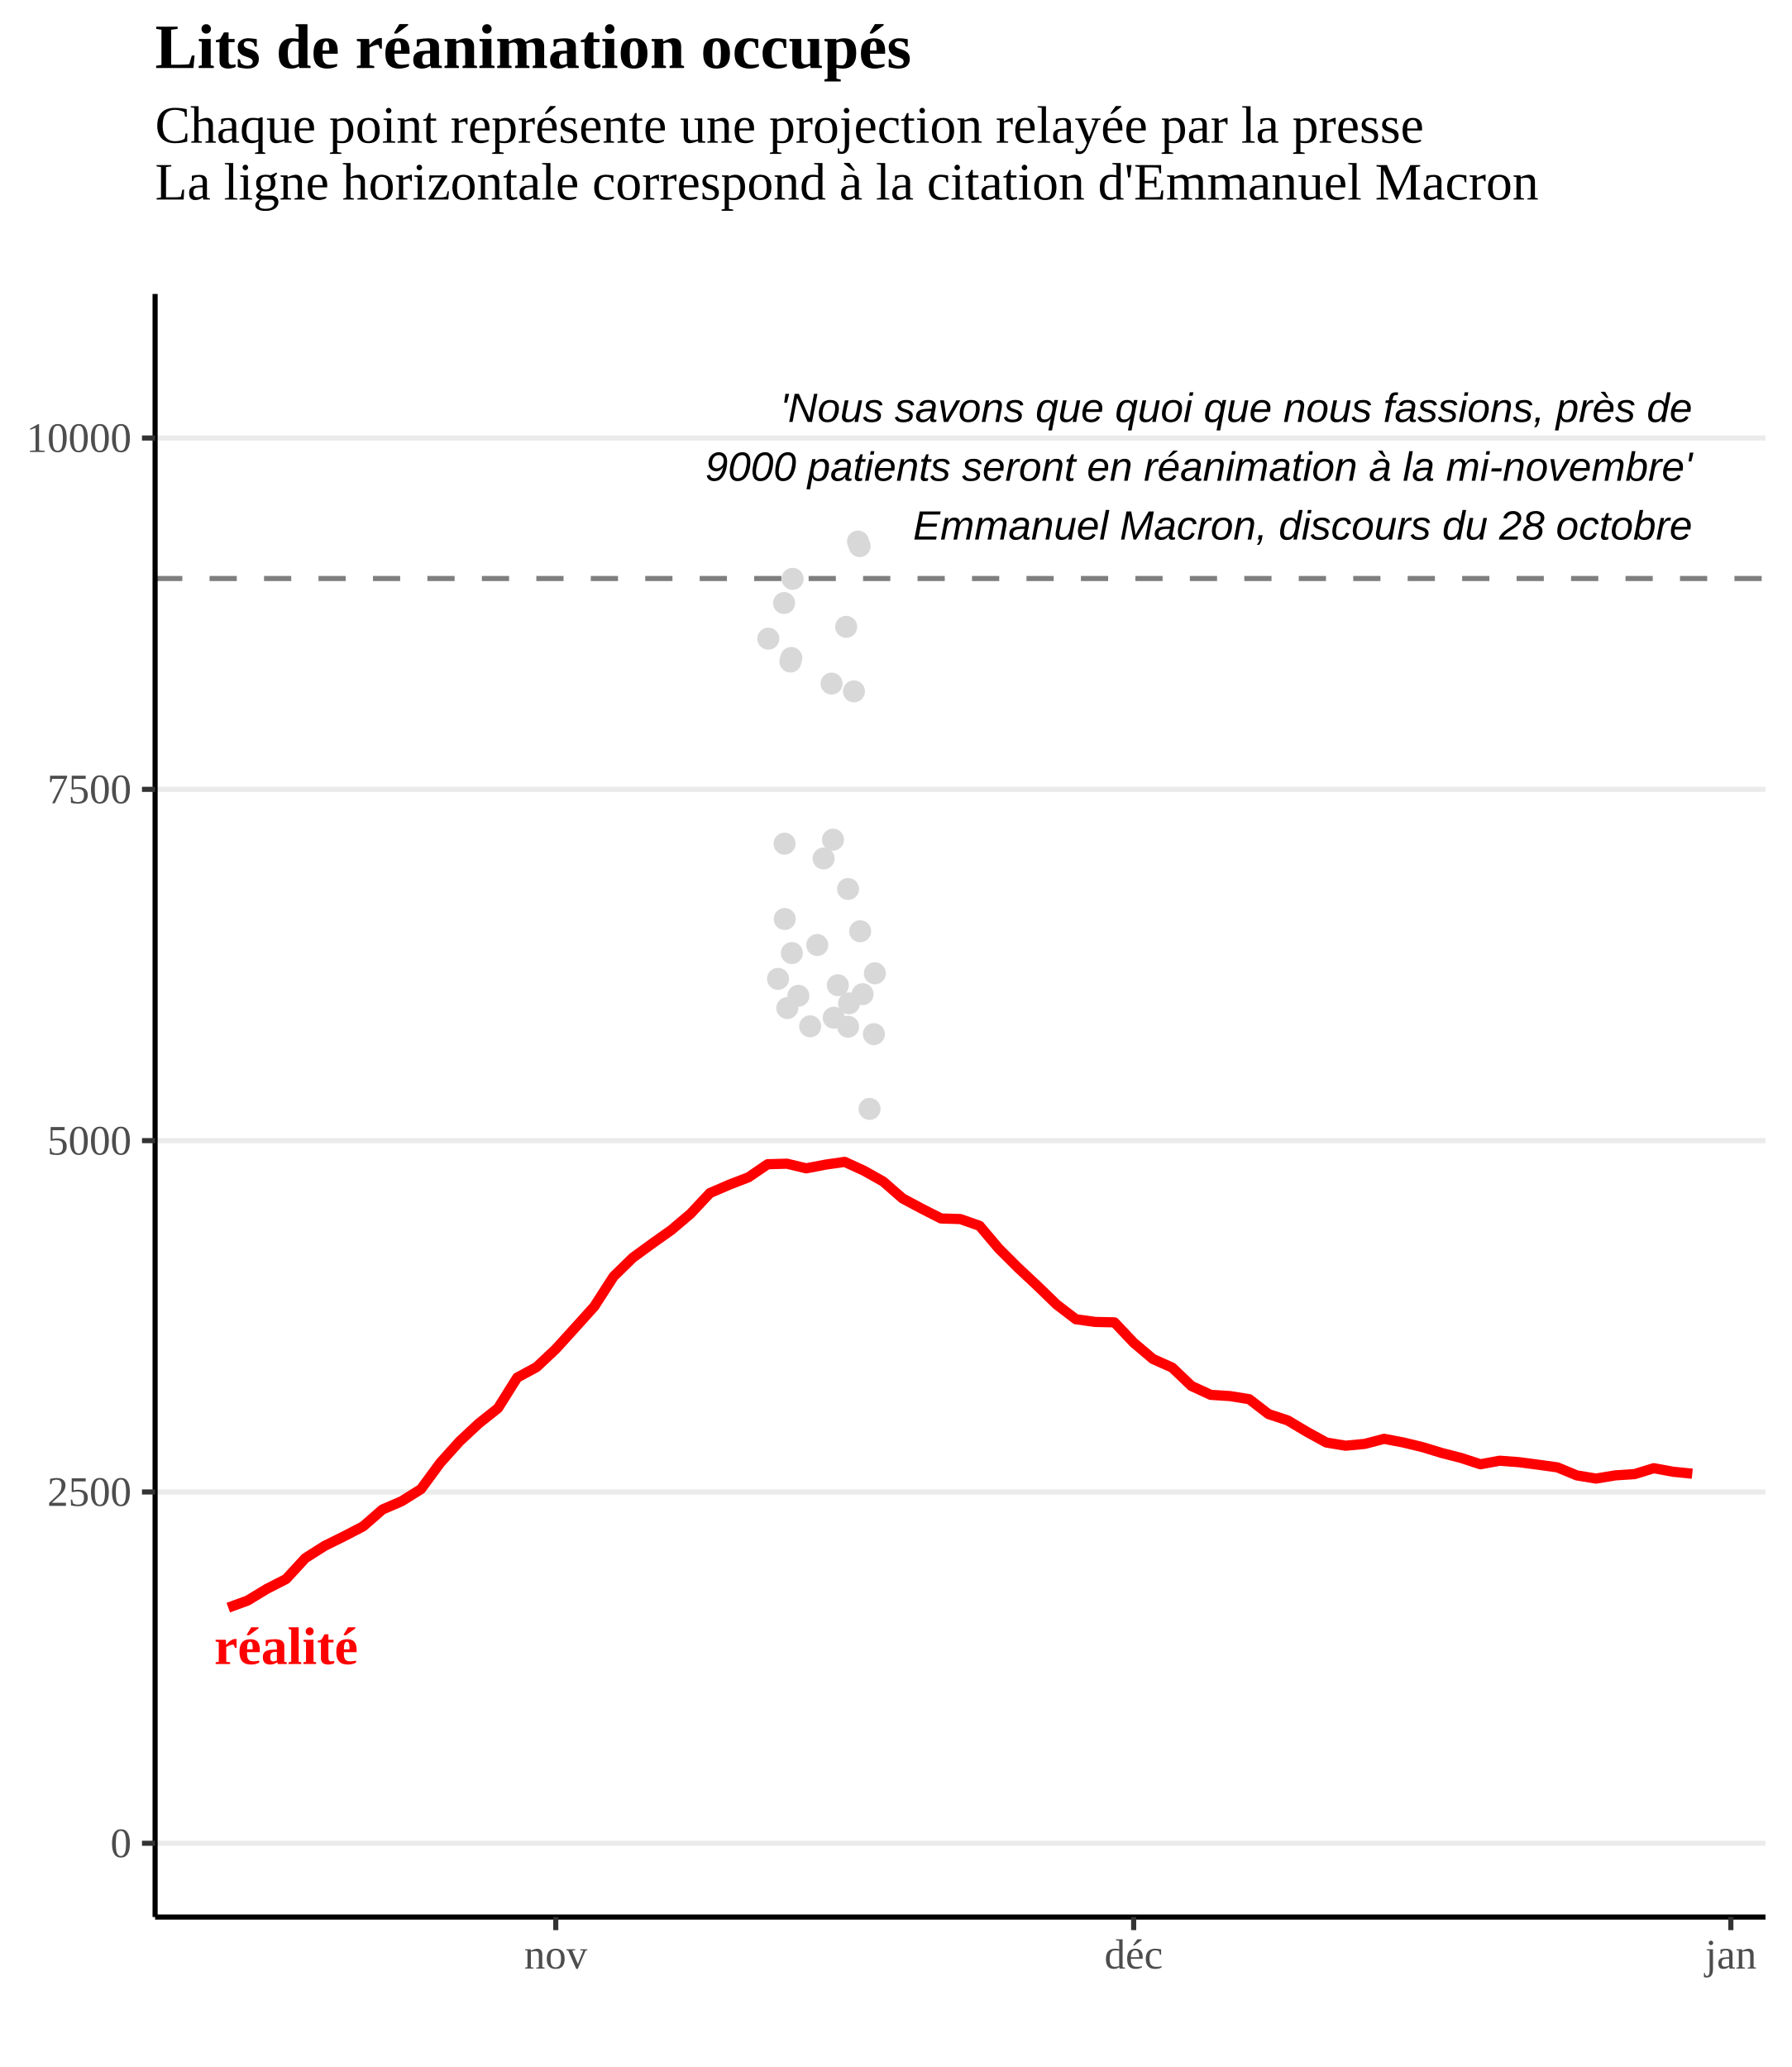
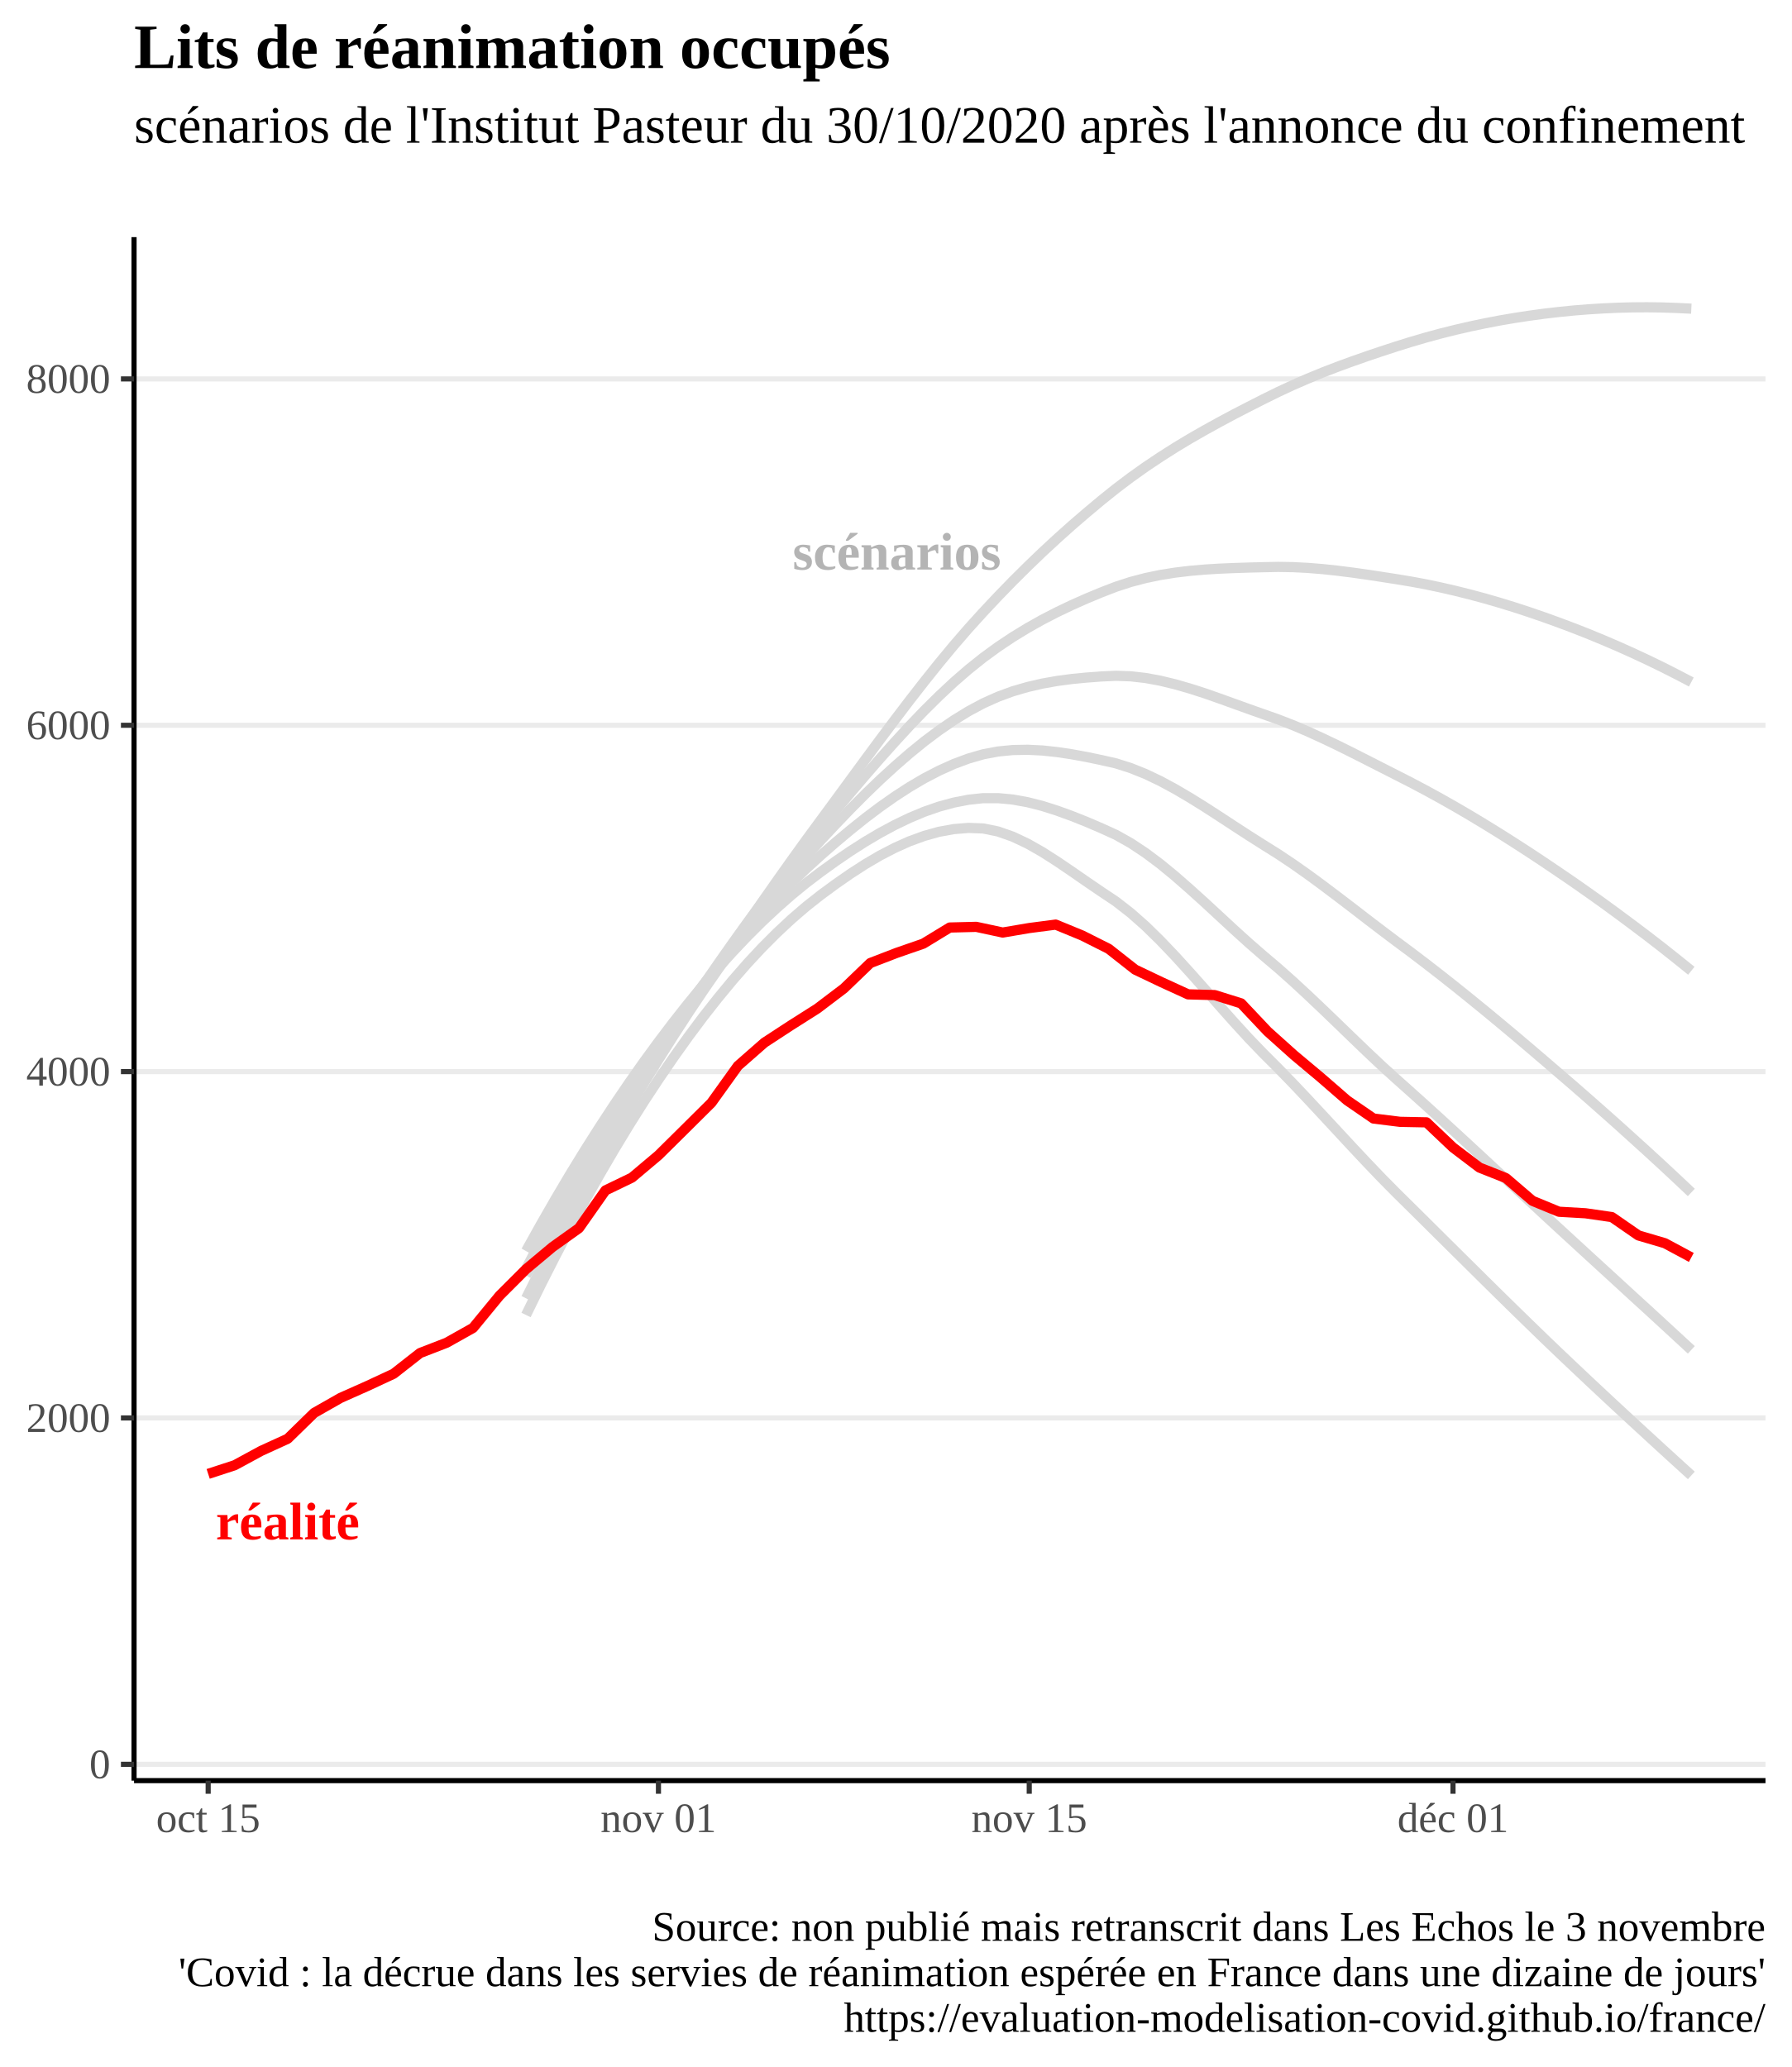
<svg xmlns="http://www.w3.org/2000/svg" class="svglite" width="374.40pt" height="432.00pt" viewBox="0 0 374.40 432.00">
  <defs>
    <style type="text/css">
    .svglite line, .svglite polyline, .svglite polygon, .svglite path, .svglite rect, .svglite circle {
      fill: none;
      stroke: #000000;
      stroke-linecap: round;
      stroke-linejoin: round;
      stroke-miterlimit: 10.00;
    }
    .svglite text {
      white-space: pre;
    }
  </style>
  </defs>
  <rect width="100%" height="100%" style="stroke: none; fill: #FFFFFF;" />
  <defs>
    <clipPath id="cpMC4wMHwzNzQuNDB8MC4wMHw0MzIuMDA=">
      <rect x="0.00" y="0.00" width="374.40" height="432.00" />
    </clipPath>
  </defs>
  <g clip-path="url(#cpMC4wMHwzNzQuNDB8MC4wMHw0MzIuMDA=)">
    <rect x="0" y="0.00" width="374.40" height="432.00" style="stroke-width: 1.07; stroke: #FFFFFF; fill: #FFFFFF;" />
  </g>
  <defs>
-     <clipPath id="cpMzIuNDF8MzY4LjkyfDYxLjQ0fDQwMC42Ng==">
-       <rect x="32.41" y="61.44" width="336.51" height="339.22" />
+     <clipPath id="cpMjguMDF8MzY4LjkyfDQ5LjU2fDM3Mi4xNQ==">
+       <rect x="28.01" y="49.56" width="340.91" height="322.59" />
    </clipPath>
  </defs>
-   <g clip-path="url(#cpMzIuNDF8MzY4LjkyfDYxLjQ0fDQwMC42Ng==)">
-     <rect x="32.41" y="61.44" width="336.51" height="339.22" style="stroke-width: 1.07; stroke: none; fill: #FFFFFF;" />
-     <polyline points="32.41,385.24 368.92,385.24 " style="stroke-width: 1.07; stroke: #EBEBEB; stroke-linecap: butt;" />
-     <polyline points="32.41,311.82 368.92,311.82 " style="stroke-width: 1.07; stroke: #EBEBEB; stroke-linecap: butt;" />
-     <polyline points="32.41,238.39 368.92,238.39 " style="stroke-width: 1.07; stroke: #EBEBEB; stroke-linecap: butt;" />
-     <polyline points="32.41,164.97 368.92,164.97 " style="stroke-width: 1.07; stroke: #EBEBEB; stroke-linecap: butt;" />
-     <polyline points="32.41,91.54 368.92,91.54 " style="stroke-width: 1.07; stroke: #EBEBEB; stroke-linecap: butt;" />
-     <circle cx="169.29" cy="214.50" r="1.95" style="stroke-width: 0.71; stroke: #D8D8D8; fill: #D8D8D8;" />
-     <circle cx="160.55" cy="133.48" r="1.95" style="stroke-width: 0.71; stroke: #D8D8D8; fill: #D8D8D8;" />
-     <circle cx="180.25" cy="207.78" r="1.95" style="stroke-width: 0.71; stroke: #D8D8D8; fill: #D8D8D8;" />
-     <circle cx="182.61" cy="216.13" r="1.95" style="stroke-width: 0.71; stroke: #D8D8D8; fill: #D8D8D8;" />
-     <circle cx="177.42" cy="209.69" r="1.95" style="stroke-width: 0.71; stroke: #D8D8D8; fill: #D8D8D8;" />
-     <circle cx="163.84" cy="126.03" r="1.95" style="stroke-width: 0.71; stroke: #D8D8D8; fill: #D8D8D8;" />
-     <circle cx="177.22" cy="214.58" r="1.95" style="stroke-width: 0.71; stroke: #D8D8D8; fill: #D8D8D8;" />
-     <circle cx="181.70" cy="231.76" r="1.95" style="stroke-width: 0.71; stroke: #D8D8D8; fill: #D8D8D8;" />
-     <circle cx="164.52" cy="210.68" r="1.95" style="stroke-width: 0.71; stroke: #D8D8D8; fill: #D8D8D8;" />
-     <circle cx="177.21" cy="185.79" r="1.95" style="stroke-width: 0.71; stroke: #D8D8D8; fill: #D8D8D8;" />
-     <circle cx="170.78" cy="197.50" r="1.95" style="stroke-width: 0.71; stroke: #D8D8D8; fill: #D8D8D8;" />
-     <circle cx="174.06" cy="175.49" r="1.95" style="stroke-width: 0.71; stroke: #D8D8D8; fill: #D8D8D8;" />
-     <circle cx="165.35" cy="137.52" r="1.95" style="stroke-width: 0.71; stroke: #D8D8D8; fill: #D8D8D8;" />
-     <circle cx="173.77" cy="142.87" r="1.95" style="stroke-width: 0.71; stroke: #D8D8D8; fill: #D8D8D8;" />
-     <circle cx="179.29" cy="113.19" r="1.95" style="stroke-width: 0.71; stroke: #D8D8D8; fill: #D8D8D8;" />
-     <circle cx="174.22" cy="212.70" r="1.95" style="stroke-width: 0.71; stroke: #D8D8D8; fill: #D8D8D8;" />
-     <circle cx="182.81" cy="203.42" r="1.95" style="stroke-width: 0.71; stroke: #D8D8D8; fill: #D8D8D8;" />
-     <circle cx="179.74" cy="194.63" r="1.95" style="stroke-width: 0.71; stroke: #D8D8D8; fill: #D8D8D8;" />
-     <circle cx="166.83" cy="208.12" r="1.95" style="stroke-width: 0.71; stroke: #D8D8D8; fill: #D8D8D8;" />
-     <circle cx="165.16" cy="138.26" r="1.95" style="stroke-width: 0.71; stroke: #D8D8D8; fill: #D8D8D8;" />
-     <circle cx="175.08" cy="205.91" r="1.95" style="stroke-width: 0.71; stroke: #D8D8D8; fill: #D8D8D8;" />
-     <circle cx="163.98" cy="192.07" r="1.95" style="stroke-width: 0.71; stroke: #D8D8D8; fill: #D8D8D8;" />
-     <circle cx="165.47" cy="199.19" r="1.95" style="stroke-width: 0.71; stroke: #D8D8D8; fill: #D8D8D8;" />
-     <circle cx="172.10" cy="179.42" r="1.95" style="stroke-width: 0.71; stroke: #D8D8D8; fill: #D8D8D8;" />
-     <circle cx="176.82" cy="131.01" r="1.95" style="stroke-width: 0.71; stroke: #D8D8D8; fill: #D8D8D8;" />
-     <circle cx="178.44" cy="144.50" r="1.95" style="stroke-width: 0.71; stroke: #D8D8D8; fill: #D8D8D8;" />
-     <circle cx="179.63" cy="114.13" r="1.95" style="stroke-width: 0.71; stroke: #D8D8D8; fill: #D8D8D8;" />
-     <circle cx="162.58" cy="204.58" r="1.95" style="stroke-width: 0.71; stroke: #D8D8D8; fill: #D8D8D8;" />
-     <circle cx="163.94" cy="176.33" r="1.95" style="stroke-width: 0.71; stroke: #D8D8D8; fill: #D8D8D8;" />
-     <circle cx="165.63" cy="120.98" r="1.95" style="stroke-width: 0.71; stroke: #D8D8D8; fill: #D8D8D8;" />
-     <polyline points="47.70,335.99 51.73,334.52 55.75,332.08 59.78,330.02 63.80,325.65 67.83,323.09 71.85,321.10 75.88,319.01 79.91,315.49 83.93,313.75 87.96,311.23 91.98,305.76 96.01,301.27 100.03,297.51 104.06,294.31 108.08,287.91 112.11,285.73 116.13,281.95 120.16,277.51 124.18,273.05 128.21,266.79 132.23,262.86 136.26,259.92 140.28,257.07 144.31,253.66 148.34,249.35 152.36,247.61 156.39,246.06 160.41,243.32 164.44,243.21 168.46,244.18 172.49,243.41 176.51,242.83 180.54,244.68 184.56,246.94 188.59,250.46 192.61,252.61 196.64,254.66 200.66,254.78 204.69,256.19 208.71,260.95 212.74,264.97 216.76,268.73 220.79,272.64 224.82,275.72 228.84,276.28 232.87,276.37 236.89,280.62 240.92,284.03 244.94,285.82 248.97,289.67 252.99,291.52 257.02,291.78 261.04,292.43 265.07,295.54 269.09,296.87 273.12,299.27 277.14,301.48 281.17,302.15 285.19,301.77 289.22,300.71 293.25,301.48 297.27,302.45 301.30,303.68 305.32,304.71 309.35,306.03 313.37,305.29 317.40,305.59 321.42,306.12 325.45,306.68 329.47,308.35 333.50,309.02 337.52,308.35 341.55,308.09 345.57,306.85 349.60,307.59 353.62,308.00 " style="stroke-width: 2.13; stroke: #FF0000; stroke-linecap: butt;" />
-     <line x1="32.41" y1="120.91" x2="368.92" y2="120.91" style="stroke-width: 1.07; stroke: #000000; stroke-opacity: 0.50; stroke-dasharray: 5.69,5.69; stroke-linecap: butt;" />
-     <text x="59.78" y="347.78" text-anchor="middle" style="font-size: 11.04px; font-weight: bold;fill: #FF0000; font-family: &quot;Times New Roman&quot;;" textLength="30.01px" lengthAdjust="spacingAndGlyphs">réalité</text>
-     <text x="353.62" y="88.18" text-anchor="end" style="font-size: 8.54px; font-style: italic; font-family: &quot;Arial&quot;;" textLength="192.72px" lengthAdjust="spacingAndGlyphs">'Nous savons que quoi que nous fassions, près de </text>
-     <text x="353.62" y="100.48" text-anchor="end" style="font-size: 8.54px; font-style: italic; font-family: &quot;Arial&quot;;" textLength="206.00px" lengthAdjust="spacingAndGlyphs">9000 patients seront en réanimation à la mi-novembre'</text>
-     <text x="353.62" y="112.77" text-anchor="end" style="font-size: 8.54px; font-style: italic; font-family: &quot;Arial&quot;;" textLength="188.68px" lengthAdjust="spacingAndGlyphs">           Emmanuel Macron, discours du 28 octobre</text>
+   <g clip-path="url(#cpMjguMDF8MzY4LjkyfDQ5LjU2fDM3Mi4xNQ==)">
+     <rect x="28.01" y="49.56" width="340.91" height="322.59" style="stroke-width: 1.07; stroke: none; fill: #FFFFFF;" />
+     <polyline points="28.01,368.74 368.92,368.74 " style="stroke-width: 1.07; stroke: #EBEBEB; stroke-linecap: butt;" />
+     <polyline points="28.01,296.35 368.92,296.35 " style="stroke-width: 1.07; stroke: #EBEBEB; stroke-linecap: butt;" />
+     <polyline points="28.01,223.97 368.92,223.97 " style="stroke-width: 1.07; stroke: #EBEBEB; stroke-linecap: butt;" />
+     <polyline points="28.01,151.58 368.92,151.58 " style="stroke-width: 1.07; stroke: #EBEBEB; stroke-linecap: butt;" />
+     <polyline points="28.01,79.19 368.92,79.19 " style="stroke-width: 1.07; stroke: #EBEBEB; stroke-linecap: butt;" />
+     <polyline points="109.92,274.83 113.00,268.54 116.08,262.47 119.16,256.59 122.24,250.92 125.33,245.45 128.41,240.18 131.49,235.10 134.57,230.21 137.66,225.52 140.74,221.01 143.82,216.69 146.90,212.56 149.99,208.63 153.07,204.90 156.15,201.37 159.23,198.06 162.32,194.96 165.40,192.09 168.48,189.44 171.56,187.01 174.65,184.74 177.73,182.60 180.81,180.61 183.89,178.80 186.98,177.20 190.06,175.82 193.14,174.70 196.22,173.84 199.30,173.28 202.39,173.03 205.47,173.15 208.55,173.78 211.63,174.86 214.72,176.32 217.80,178.07 220.88,180.04 223.96,182.13 227.05,184.27 230.13,186.37 233.21,188.43 236.29,190.83 239.38,193.56 242.46,196.58 245.54,199.81 248.62,203.20 251.71,206.67 254.79,210.18 257.87,213.64 260.95,217.01 264.04,220.22 267.12,223.30 270.20,226.47 273.28,229.73 276.36,233.04 279.45,236.37 282.53,239.69 285.61,242.97 288.69,246.19 291.78,249.32 294.86,252.36 297.94,255.41 301.02,258.47 304.11,261.53 307.19,264.58 310.27,267.63 313.35,270.67 316.44,273.70 319.52,276.70 322.60,279.69 325.68,282.64 328.77,285.57 331.85,288.48 334.93,291.36 338.01,294.23 341.09,297.08 344.18,299.92 347.26,302.75 350.34,305.56 353.42,308.36 " style="stroke-width: 2.13; stroke: #D8D8D8; stroke-linecap: butt;" />
+     <polyline points="109.92,261.47 113.00,255.94 116.08,250.58 119.16,245.38 122.24,240.36 125.33,235.50 128.41,230.80 131.49,226.27 134.57,221.89 137.66,217.67 140.74,213.61 143.82,209.71 146.90,205.96 149.99,202.38 153.07,198.97 156.15,195.72 159.23,192.65 162.32,189.76 165.40,187.05 168.48,184.53 171.56,182.19 174.65,179.97 177.73,177.87 180.81,175.90 183.89,174.08 186.98,172.42 190.06,170.94 193.14,169.65 196.22,168.58 199.30,167.74 202.39,167.14 205.47,166.81 208.55,166.81 211.63,167.10 214.72,167.66 217.80,168.44 220.88,169.42 223.96,170.54 227.05,171.77 230.13,173.09 233.21,174.49 236.29,176.22 239.38,178.27 242.46,180.58 245.54,183.11 248.62,185.81 251.71,188.60 254.79,191.45 257.87,194.30 260.95,197.09 264.04,199.78 267.12,202.39 270.20,205.13 273.28,207.98 276.36,210.90 279.45,213.87 282.53,216.85 285.61,219.81 288.69,222.71 291.78,225.52 294.86,228.27 297.94,231.04 301.02,233.84 304.11,236.67 307.19,239.51 310.27,242.36 313.35,245.22 316.44,248.09 319.52,250.95 322.60,253.81 325.68,256.65 328.77,259.49 331.85,262.32 334.93,265.14 338.01,267.96 341.09,270.79 344.18,273.61 347.26,276.44 350.34,279.28 353.42,282.12 " style="stroke-width: 2.13; stroke: #D8D8D8; stroke-linecap: butt;" />
+     <polyline points="109.92,265.15 113.00,259.37 116.08,253.74 119.16,248.27 122.24,242.96 125.33,237.80 128.41,232.79 131.49,227.94 134.57,223.24 137.66,218.68 140.74,214.27 143.82,210.01 146.90,205.89 149.99,201.93 153.07,198.12 156.15,194.47 159.23,190.99 162.32,187.66 165.40,184.51 168.48,181.53 171.56,178.72 174.65,176.02 177.73,173.44 180.81,170.97 183.89,168.65 186.98,166.48 190.06,164.48 193.14,162.67 196.22,161.07 199.30,159.68 202.39,158.53 205.47,157.64 208.55,157.06 211.63,156.76 214.72,156.70 217.80,156.85 220.88,157.18 223.96,157.64 227.05,158.21 230.13,158.85 233.21,159.55 236.29,160.53 239.38,161.77 242.46,163.24 245.54,164.90 248.62,166.71 251.71,168.63 254.79,170.62 257.87,172.64 260.95,174.64 264.04,176.60 267.12,178.53 270.20,180.59 273.28,182.76 276.36,185.02 279.45,187.35 282.53,189.70 285.61,192.08 288.69,194.43 291.78,196.76 294.86,199.05 297.94,201.39 301.02,203.78 304.11,206.22 307.19,208.70 310.27,211.21 313.35,213.76 316.44,216.34 319.52,218.95 322.60,221.58 325.68,224.23 328.77,226.89 331.85,229.58 334.93,232.30 338.01,235.04 341.09,237.82 344.18,240.62 347.26,243.45 350.34,246.32 353.42,249.22 " style="stroke-width: 2.13; stroke: #D8D8D8; stroke-linecap: butt;" />
+     <polyline points="109.92,271.35 113.00,265.23 116.08,259.25 119.16,253.41 122.24,247.72 125.33,242.16 128.41,236.75 131.49,231.48 134.57,226.34 137.66,221.34 140.74,216.46 143.82,211.72 146.90,207.12 149.99,202.66 153.07,198.33 156.15,194.16 159.23,190.13 162.32,186.25 165.40,182.53 168.48,178.97 171.56,175.56 174.65,172.26 177.73,169.05 180.81,165.95 183.89,162.98 186.98,160.15 190.06,157.47 193.14,154.96 196.22,152.65 199.30,150.54 202.39,148.64 205.47,146.99 208.55,145.61 211.63,144.48 214.72,143.58 217.80,142.87 220.88,142.32 223.96,141.91 227.05,141.61 230.13,141.38 233.21,141.24 236.29,141.35 239.38,141.70 242.46,142.27 245.54,143.01 248.62,143.90 251.71,144.89 254.79,145.97 257.87,147.08 260.95,148.19 264.04,149.28 267.12,150.37 270.20,151.57 273.28,152.88 276.36,154.29 279.45,155.76 282.53,157.29 285.61,158.85 288.69,160.42 291.78,161.99 294.86,163.56 297.94,165.19 301.02,166.88 304.11,168.63 307.19,170.43 310.27,172.29 313.35,174.19 316.44,176.15 319.52,178.14 322.60,180.18 325.68,182.26 328.77,184.37 331.85,186.53 334.93,188.72 338.01,190.97 341.09,193.26 344.18,195.59 347.26,197.97 350.34,200.41 353.42,202.89 " style="stroke-width: 2.13; stroke: #D8D8D8; stroke-linecap: butt;" />
+     <polyline points="109.92,266.58 113.00,261.02 116.08,255.56 119.16,250.19 122.24,244.93 125.33,239.75 128.41,234.67 131.49,229.67 134.57,224.77 137.66,219.95 140.74,215.21 143.82,210.56 146.90,205.99 149.99,201.52 153.07,197.14 156.15,192.85 159.23,188.67 162.32,184.60 165.40,180.64 168.48,176.79 171.56,173.05 174.65,169.36 177.73,165.69 180.81,162.07 183.89,158.53 186.98,155.07 190.06,151.72 193.14,148.51 196.22,145.46 199.30,142.58 202.39,139.90 205.47,137.44 208.55,135.19 211.63,133.14 214.72,131.25 217.80,129.52 220.88,127.93 223.96,126.46 227.05,125.09 230.13,123.81 233.21,122.62 236.29,121.62 239.38,120.81 242.46,120.17 245.54,119.68 248.62,119.31 251.71,119.04 254.79,118.85 257.87,118.72 260.95,118.62 264.04,118.54 267.12,118.48 270.20,118.53 273.28,118.69 276.36,118.94 279.45,119.27 282.53,119.66 285.61,120.09 288.69,120.56 291.78,121.04 294.86,121.55 297.94,122.12 301.02,122.77 304.11,123.48 307.19,124.25 310.27,125.08 313.35,125.97 316.44,126.92 319.52,127.93 322.60,128.99 325.68,130.10 328.77,131.26 331.85,132.47 334.93,133.74 338.01,135.06 341.09,136.44 344.18,137.88 347.26,139.37 350.34,140.93 353.42,142.54 " style="stroke-width: 2.13; stroke: #D8D8D8; stroke-linecap: butt;" />
+     <polyline points="109.92,266.17 113.00,260.94 116.08,255.76 119.16,250.64 122.24,245.58 125.33,240.56 128.41,235.60 131.49,230.68 134.57,225.82 137.66,220.99 140.74,216.21 143.82,211.48 146.90,206.78 149.99,202.14 153.07,197.55 156.15,193.02 159.23,188.55 162.32,184.14 165.40,179.80 168.48,175.53 171.56,171.34 174.65,167.14 177.73,162.94 180.81,158.74 183.89,154.57 186.98,150.45 190.06,146.40 193.14,142.45 196.22,138.60 199.30,134.88 202.39,131.31 205.47,127.91 208.55,124.63 211.63,121.46 214.72,118.39 217.80,115.43 220.88,112.58 223.96,109.82 227.05,107.16 230.13,104.58 233.21,102.11 236.29,99.78 239.38,97.58 242.46,95.52 245.54,93.56 248.62,91.70 251.71,89.93 254.79,88.23 257.87,86.58 260.95,84.99 264.04,83.42 267.12,81.90 270.20,80.47 273.28,79.13 276.36,77.86 279.45,76.67 282.53,75.54 285.61,74.46 288.69,73.42 291.78,72.41 294.86,71.45 297.94,70.55 301.02,69.71 304.11,68.94 307.19,68.23 310.27,67.58 313.35,66.99 316.44,66.46 319.52,65.99 322.60,65.57 325.68,65.21 328.77,64.90 331.85,64.65 334.93,64.46 338.01,64.32 341.09,64.24 344.18,64.22 347.26,64.26 350.34,64.36 353.42,64.51 " style="stroke-width: 2.13; stroke: #D8D8D8; stroke-linecap: butt;" />
+     <polyline points="43.50,308.04 49.04,306.23 54.57,303.23 60.11,300.70 65.64,295.30 71.18,292.15 76.71,289.69 82.24,287.12 87.78,282.78 93.31,280.64 98.85,277.53 104.38,270.80 109.92,265.26 115.45,260.63 120.98,256.68 126.52,248.79 132.05,246.12 137.59,241.45 143.12,235.98 148.66,230.48 154.19,222.77 159.72,217.92 165.26,214.30 170.79,210.79 176.33,206.59 181.86,201.27 187.40,199.14 192.93,197.22 198.46,193.85 204.00,193.71 209.53,194.90 215.07,193.96 220.60,193.24 226.14,195.52 231.67,198.30 237.20,202.65 242.74,205.29 248.27,207.82 253.81,207.97 259.34,209.70 264.88,215.57 270.41,220.53 275.94,225.16 281.48,229.97 287.01,233.77 292.55,234.46 298.08,234.57 303.62,239.82 309.15,244.02 314.68,246.22 320.22,250.97 325.75,253.25 331.29,253.57 336.82,254.37 342.36,258.20 347.89,259.83 353.42,262.80 " style="stroke-width: 2.13; stroke: #FF0000; stroke-linecap: butt;" />
+     <text x="60.11" y="321.72" text-anchor="middle" style="font-size: 11.04px; font-weight: bold;fill: #FF0000; font-family: &quot;Times New Roman&quot;;" textLength="30.01px" lengthAdjust="spacingAndGlyphs">réalité</text>
+     <text x="187.40" y="119.04" text-anchor="middle" style="font-size: 11.04px; font-weight: bold;fill: #B4B4B4; font-family: &quot;Times New Roman&quot;;" textLength="43.50px" lengthAdjust="spacingAndGlyphs">scénarios</text>
  </g>
  <g clip-path="url(#cpMC4wMHwzNzQuNDB8MC4wMHw0MzIuMDA=)">
-     <polyline points="32.41,400.66 32.41,61.44 " style="stroke-width: 1.07; stroke-linecap: butt;" />
-     <text x="27.48" y="388.16" text-anchor="end" style="font-size: 8.80px;fill: #4D4D4D; font-family: &quot;Times New Roman&quot;;" textLength="4.40px" lengthAdjust="spacingAndGlyphs">0</text>
-     <text x="27.48" y="314.73" text-anchor="end" style="font-size: 8.80px;fill: #4D4D4D; font-family: &quot;Times New Roman&quot;;" textLength="17.60px" lengthAdjust="spacingAndGlyphs">2500</text>
-     <text x="27.48" y="241.31" text-anchor="end" style="font-size: 8.80px;fill: #4D4D4D; font-family: &quot;Times New Roman&quot;;" textLength="17.60px" lengthAdjust="spacingAndGlyphs">5000</text>
-     <text x="27.48" y="167.88" text-anchor="end" style="font-size: 8.80px;fill: #4D4D4D; font-family: &quot;Times New Roman&quot;;" textLength="17.60px" lengthAdjust="spacingAndGlyphs">7500</text>
-     <text x="27.48" y="94.46" text-anchor="end" style="font-size: 8.80px;fill: #4D4D4D; font-family: &quot;Times New Roman&quot;;" textLength="22.00px" lengthAdjust="spacingAndGlyphs">10000</text>
-     <polyline points="29.67,385.24 32.41,385.24 " style="stroke-width: 1.07; stroke: #333333; stroke-linecap: butt;" />
-     <polyline points="29.67,311.82 32.41,311.82 " style="stroke-width: 1.07; stroke: #333333; stroke-linecap: butt;" />
-     <polyline points="29.67,238.39 32.41,238.39 " style="stroke-width: 1.07; stroke: #333333; stroke-linecap: butt;" />
-     <polyline points="29.67,164.97 32.41,164.97 " style="stroke-width: 1.07; stroke: #333333; stroke-linecap: butt;" />
-     <polyline points="29.67,91.54 32.41,91.54 " style="stroke-width: 1.07; stroke: #333333; stroke-linecap: butt;" />
-     <polyline points="32.41,400.66 368.92,400.66 " style="stroke-width: 1.07; stroke-linecap: butt;" />
-     <polyline points="116.13,403.40 116.13,400.66 " style="stroke-width: 1.07; stroke: #333333; stroke-linecap: butt;" />
-     <polyline points="236.89,403.40 236.89,400.66 " style="stroke-width: 1.07; stroke: #333333; stroke-linecap: butt;" />
-     <polyline points="361.68,403.40 361.68,400.66 " style="stroke-width: 1.07; stroke: #333333; stroke-linecap: butt;" />
-     <text x="116.13" y="411.42" text-anchor="middle" style="font-size: 8.80px;fill: #4D4D4D; font-family: &quot;Times New Roman&quot;;" textLength="13.20px" lengthAdjust="spacingAndGlyphs">nov</text>
-     <text x="236.89" y="411.42" text-anchor="middle" style="font-size: 8.80px;fill: #4D4D4D; font-family: &quot;Times New Roman&quot;;" textLength="12.20px" lengthAdjust="spacingAndGlyphs">déc</text>
-     <text x="361.68" y="411.42" text-anchor="middle" style="font-size: 8.80px;fill: #4D4D4D; font-family: &quot;Times New Roman&quot;;" textLength="10.75px" lengthAdjust="spacingAndGlyphs">jan</text>
-     <text x="32.41" y="29.82" style="font-size: 11.00px; font-family: &quot;Times New Roman&quot;;" textLength="267.91px" lengthAdjust="spacingAndGlyphs">Chaque point représente une projection relayée par la presse </text>
-     <text x="32.41" y="41.70" style="font-size: 11.00px; font-family: &quot;Times New Roman&quot;;" textLength="289.17px" lengthAdjust="spacingAndGlyphs">La ligne horizontale correspond à la citation d'Emmanuel Macron</text>
-     <text x="32.41" y="53.58" style="font-size: 11.00px; font-family: &quot;Times New Roman&quot;;" textLength="0.00px" lengthAdjust="spacingAndGlyphs" />
-     <text x="32.41" y="14.21" style="font-size: 13.20px; font-weight: bold; font-family: &quot;Times New Roman&quot;;" textLength="157.91px" lengthAdjust="spacingAndGlyphs">Lits de réanimation occupés</text>
+     <polyline points="28.01,372.15 28.01,49.56 " style="stroke-width: 1.07; stroke-linecap: butt;" />
+     <text x="23.08" y="371.66" text-anchor="end" style="font-size: 8.80px;fill: #4D4D4D; font-family: &quot;Times New Roman&quot;;" textLength="4.40px" lengthAdjust="spacingAndGlyphs">0</text>
+     <text x="23.08" y="299.27" text-anchor="end" style="font-size: 8.80px;fill: #4D4D4D; font-family: &quot;Times New Roman&quot;;" textLength="17.60px" lengthAdjust="spacingAndGlyphs">2000</text>
+     <text x="23.08" y="226.88" text-anchor="end" style="font-size: 8.80px;fill: #4D4D4D; font-family: &quot;Times New Roman&quot;;" textLength="17.60px" lengthAdjust="spacingAndGlyphs">4000</text>
+     <text x="23.08" y="154.49" text-anchor="end" style="font-size: 8.80px;fill: #4D4D4D; font-family: &quot;Times New Roman&quot;;" textLength="17.60px" lengthAdjust="spacingAndGlyphs">6000</text>
+     <text x="23.08" y="82.11" text-anchor="end" style="font-size: 8.80px;fill: #4D4D4D; font-family: &quot;Times New Roman&quot;;" textLength="17.60px" lengthAdjust="spacingAndGlyphs">8000</text>
+     <polyline points="25.27,368.74 28.01,368.74 " style="stroke-width: 1.07; stroke: #333333; stroke-linecap: butt;" />
+     <polyline points="25.27,296.35 28.01,296.35 " style="stroke-width: 1.07; stroke: #333333; stroke-linecap: butt;" />
+     <polyline points="25.27,223.97 28.01,223.97 " style="stroke-width: 1.07; stroke: #333333; stroke-linecap: butt;" />
+     <polyline points="25.27,151.58 28.01,151.58 " style="stroke-width: 1.07; stroke: #333333; stroke-linecap: butt;" />
+     <polyline points="25.27,79.19 28.01,79.19 " style="stroke-width: 1.07; stroke: #333333; stroke-linecap: butt;" />
+     <polyline points="28.01,372.15 368.92,372.15 " style="stroke-width: 1.07; stroke-linecap: butt;" />
+     <polyline points="43.50,374.89 43.50,372.15 " style="stroke-width: 1.07; stroke: #333333; stroke-linecap: butt;" />
+     <polyline points="137.59,374.89 137.59,372.15 " style="stroke-width: 1.07; stroke: #333333; stroke-linecap: butt;" />
+     <polyline points="215.07,374.89 215.07,372.15 " style="stroke-width: 1.07; stroke: #333333; stroke-linecap: butt;" />
+     <polyline points="303.62,374.89 303.62,372.15 " style="stroke-width: 1.07; stroke: #333333; stroke-linecap: butt;" />
+     <text x="43.50" y="382.91" text-anchor="middle" style="font-size: 8.80px;fill: #4D4D4D; font-family: &quot;Times New Roman&quot;;" textLength="21.75px" lengthAdjust="spacingAndGlyphs">oct 15</text>
+     <text x="137.59" y="382.91" text-anchor="middle" style="font-size: 8.80px;fill: #4D4D4D; font-family: &quot;Times New Roman&quot;;" textLength="24.20px" lengthAdjust="spacingAndGlyphs">nov 01</text>
+     <text x="215.07" y="382.91" text-anchor="middle" style="font-size: 8.80px;fill: #4D4D4D; font-family: &quot;Times New Roman&quot;;" textLength="24.20px" lengthAdjust="spacingAndGlyphs">nov 15</text>
+     <text x="303.62" y="382.91" text-anchor="middle" style="font-size: 8.80px;fill: #4D4D4D; font-family: &quot;Times New Roman&quot;;" textLength="23.21px" lengthAdjust="spacingAndGlyphs">déc 01</text>
+     <text x="28.01" y="29.82" style="font-size: 11.00px; font-family: &quot;Times New Roman&quot;;" textLength="339.47px" lengthAdjust="spacingAndGlyphs">scénarios de l'Institut Pasteur du 30/10/2020 après l'annonce du confinement </text>
+     <text x="28.01" y="41.70" style="font-size: 11.00px; font-family: &quot;Times New Roman&quot;;" textLength="0.00px" lengthAdjust="spacingAndGlyphs" />
+     <text x="28.01" y="14.21" style="font-size: 13.20px; font-weight: bold; font-family: &quot;Times New Roman&quot;;" textLength="157.91px" lengthAdjust="spacingAndGlyphs">Lits de réanimation occupés</text>
+     <text x="368.92" y="396.11" text-anchor="end" style="font-size: 8.80px; font-family: &quot;Times New Roman&quot;;" textLength="0.00px" lengthAdjust="spacingAndGlyphs" />
+     <text x="368.92" y="405.62" text-anchor="end" style="font-size: 8.80px; font-family: &quot;Times New Roman&quot;;" textLength="234.86px" lengthAdjust="spacingAndGlyphs">Source: non publié mais retranscrit dans Les Echos le 3 novembre </text>
+     <text x="368.92" y="415.12" text-anchor="end" style="font-size: 8.80px; font-family: &quot;Times New Roman&quot;;" textLength="331.57px" lengthAdjust="spacingAndGlyphs">'Covid : la décrue dans les servies de réanimation espérée en France dans une dizaine de jours'</text>
+     <text x="368.92" y="424.63" text-anchor="end" style="font-size: 8.80px; font-family: &quot;Times New Roman&quot;;" textLength="208.02px" lengthAdjust="spacingAndGlyphs">       https://evaluation-modelisation-covid.github.io/france/</text>
  </g>
</svg>
